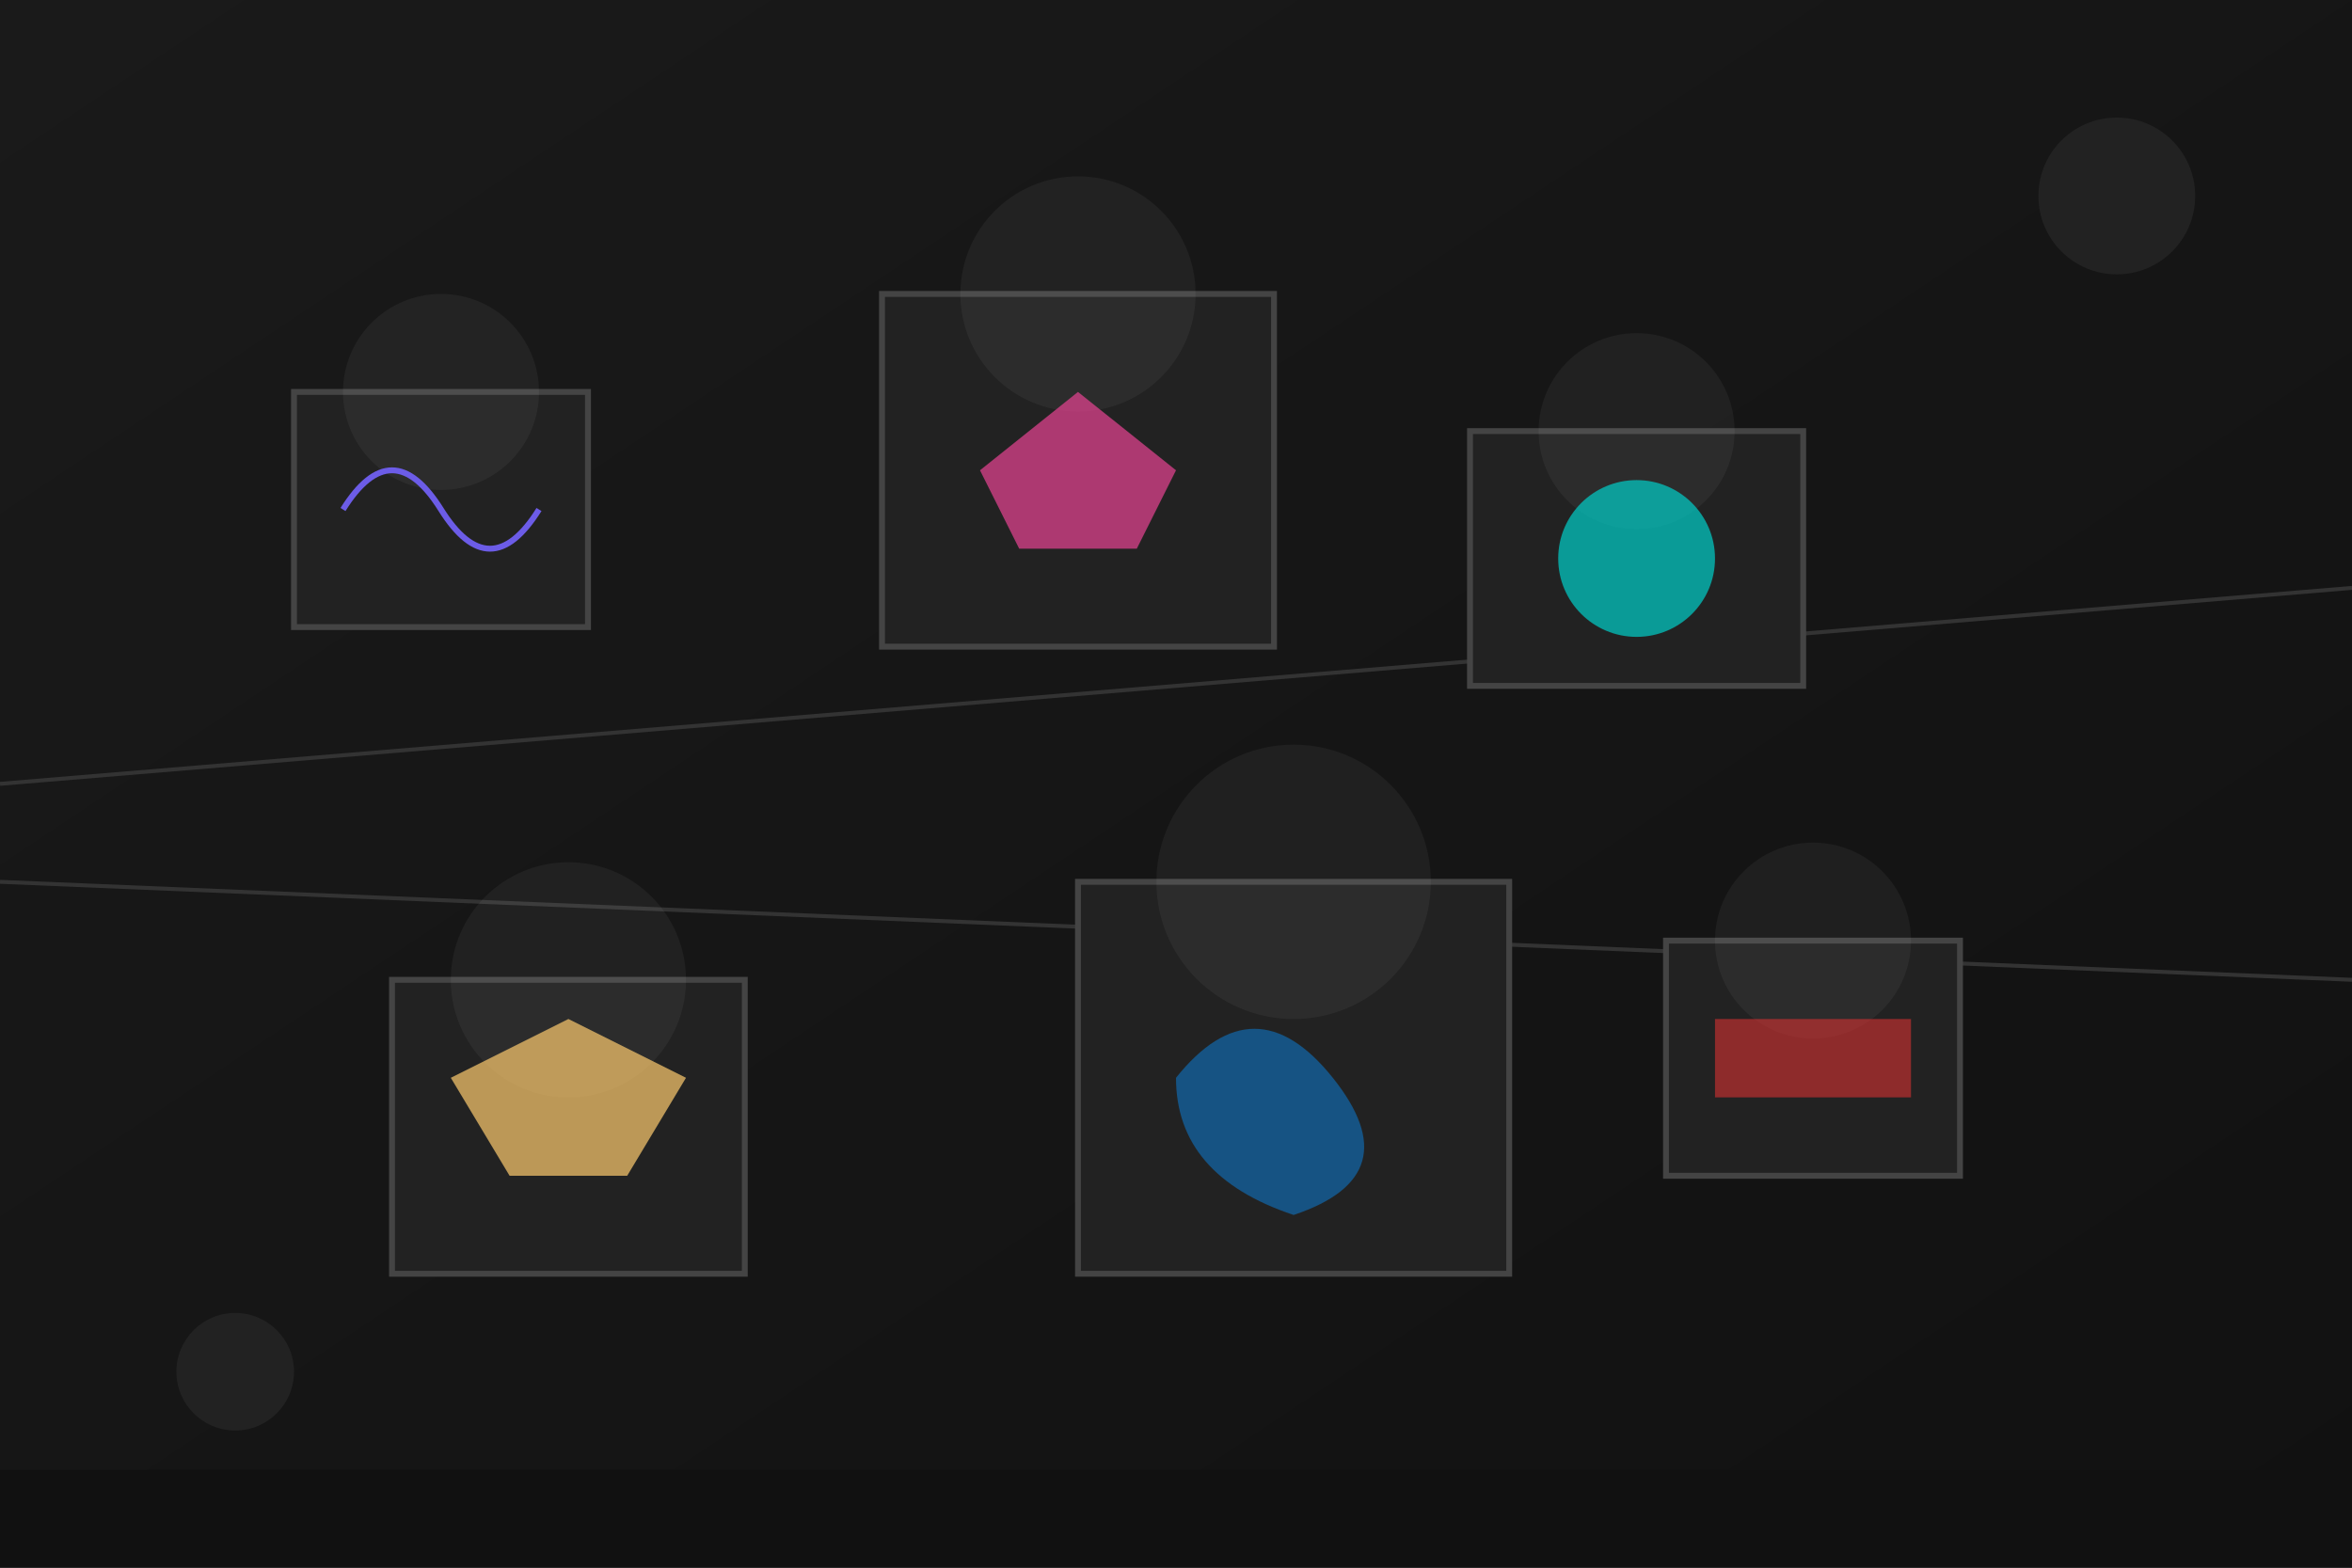
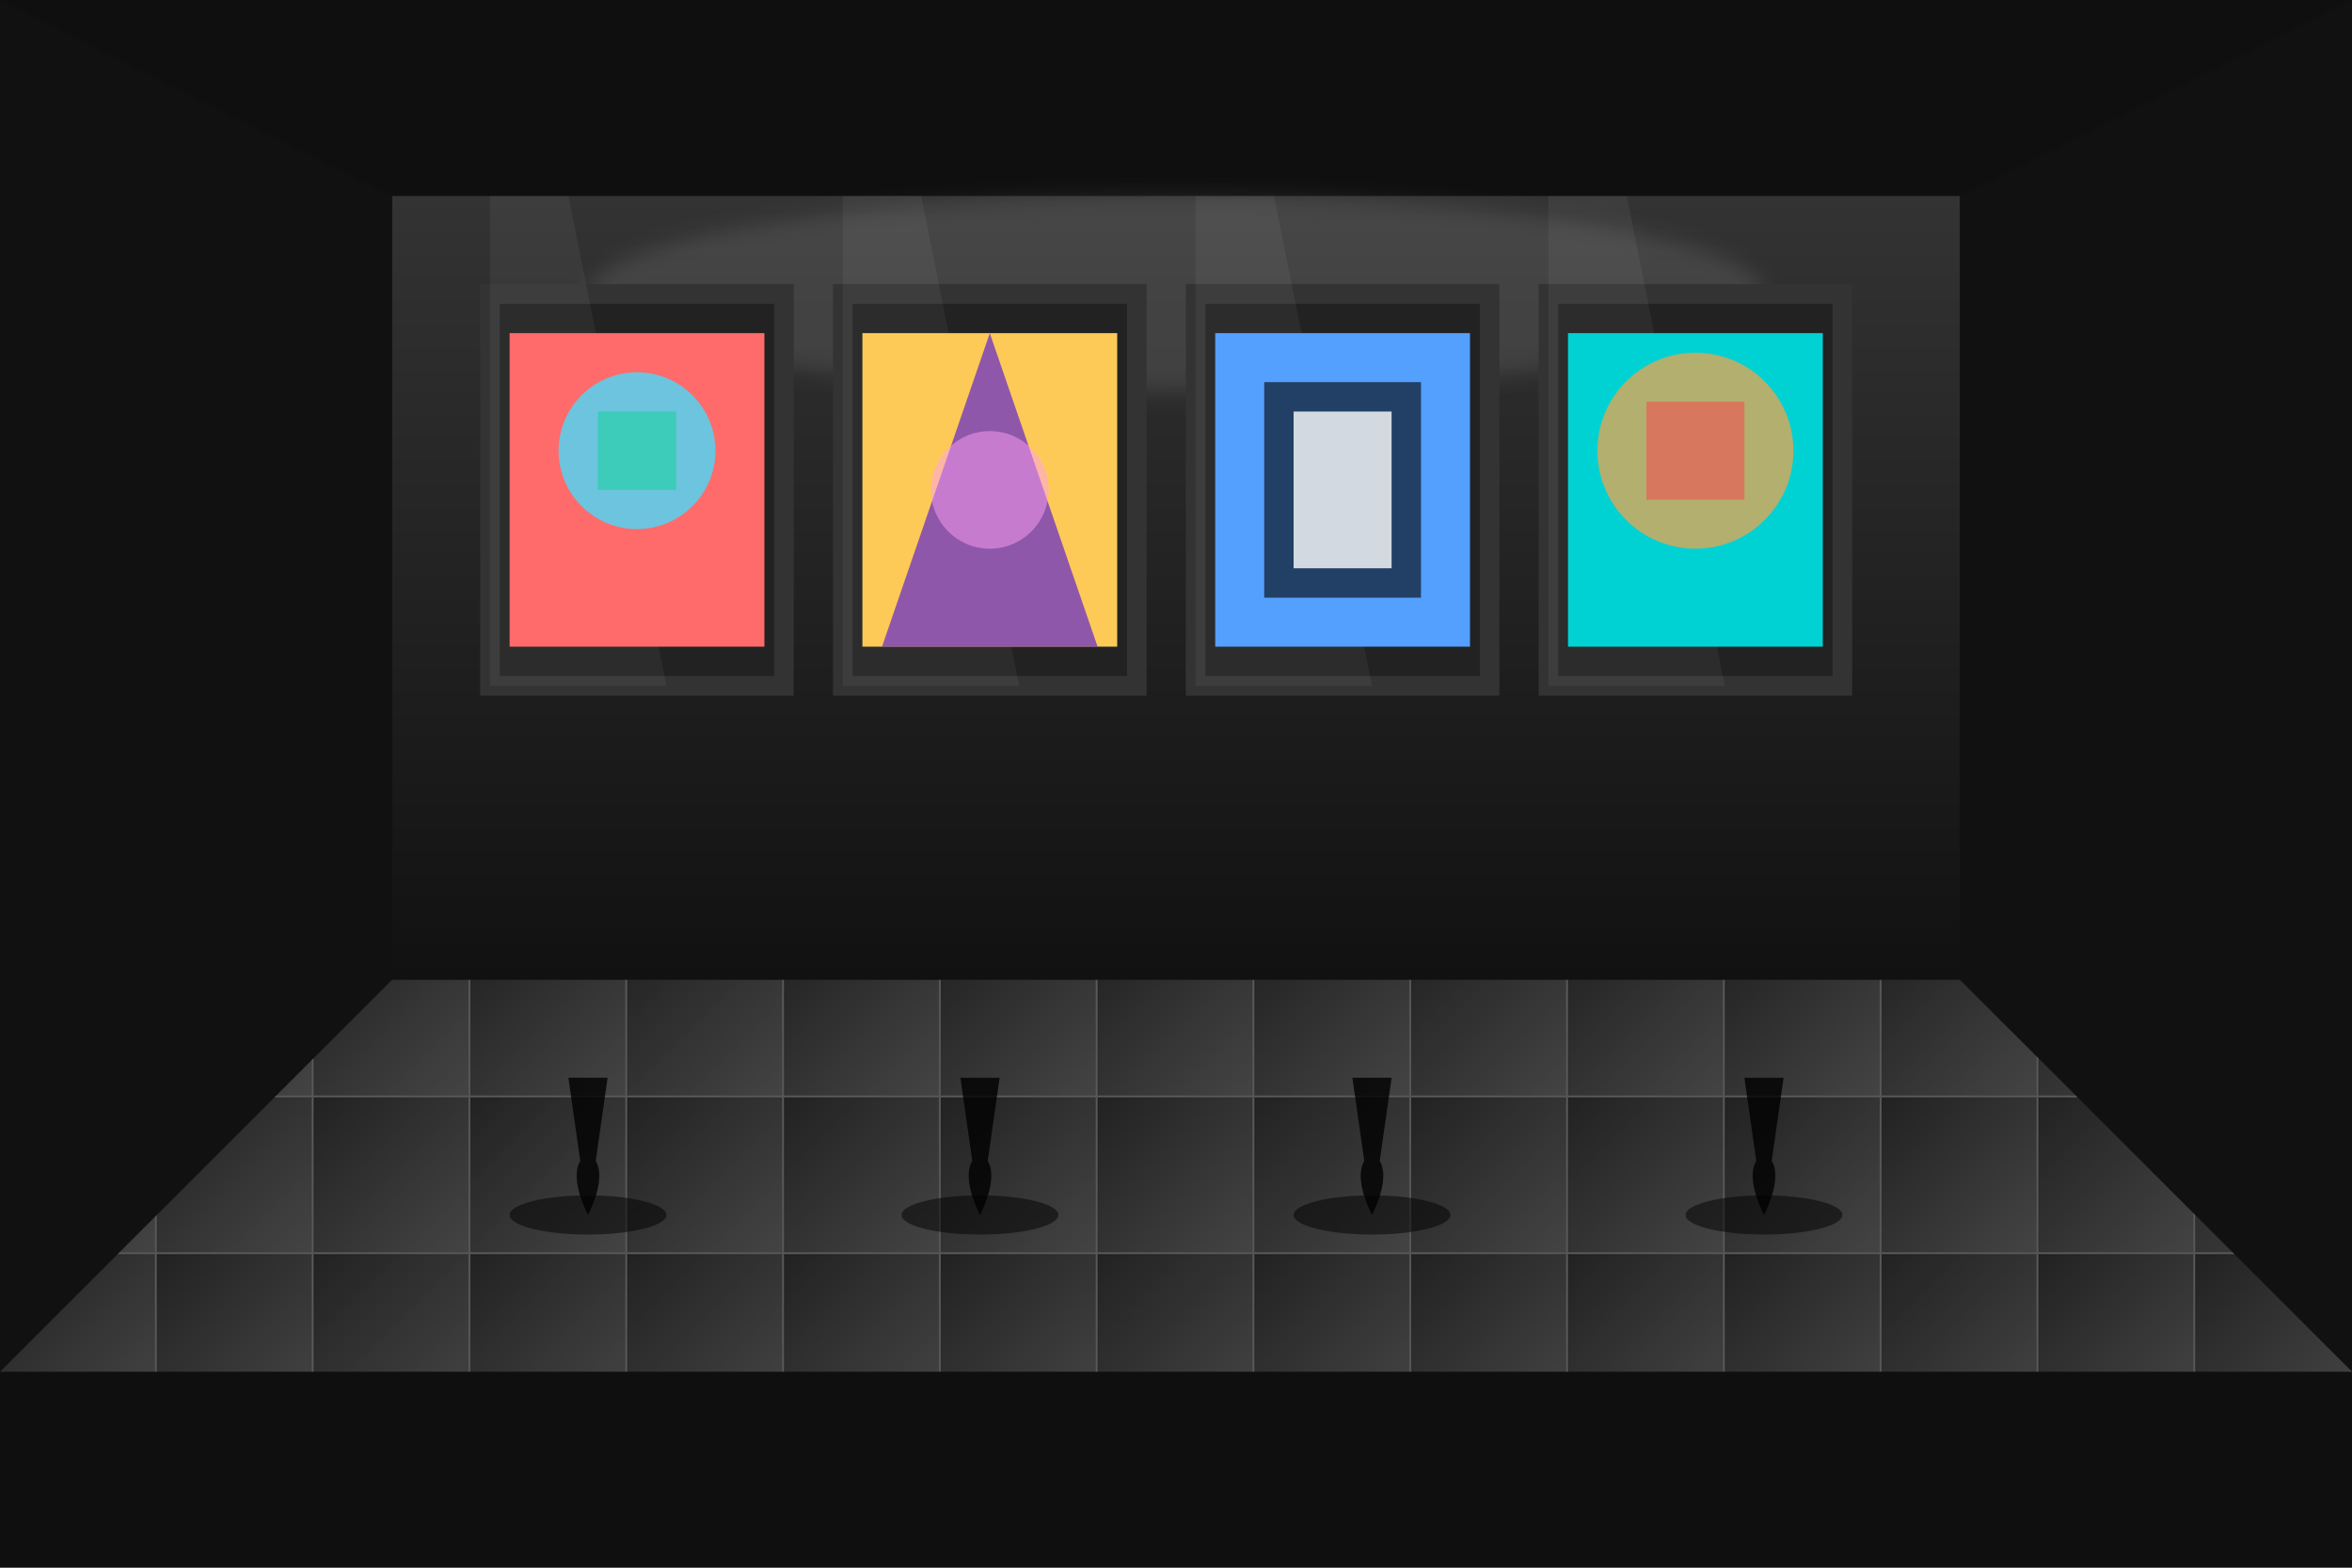
<svg xmlns="http://www.w3.org/2000/svg" width="100%" height="100%" viewBox="0 0 1200 800">
  <defs>
-     <linearGradient id="bg-gradient" x1="0%" y1="0%" x2="100%" y2="100%">
-       <stop offset="0%" stop-color="#1a1a1a" />
+     <linearGradient id="floor-gradient" x1="0%" y1="0%" x2="100%" y2="100%">
+       <stop offset="0%" stop-color="#222222" />
+       <stop offset="100%" stop-color="#444444" />
+     </linearGradient>
+     <linearGradient id="wall-gradient" x1="0%" y1="0%" x2="0%" y2="100%">
+       <stop offset="0%" stop-color="#333333" />
      <stop offset="100%" stop-color="#111111" />
    </linearGradient>
-     <filter id="noise" x="0%" y="0%" width="100%" height="100%">
-       <feTurbulence type="fractalNoise" baseFrequency="0.02" numOctaves="3" result="noise" />
-       <feDisplacementMap in="SourceGraphic" in2="noise" scale="10" xChannelSelector="R" yChannelSelector="G" result="noisy" />
+     <pattern id="floor-pattern" width="80" height="80" patternUnits="userSpaceOnUse">
+       <rect width="80" height="80" fill="url(#floor-gradient)" />
+       <line x1="0" y1="80" x2="80" y2="80" stroke="#555" stroke-width="2" />
+       <line x1="80" y1="0" x2="80" y2="80" stroke="#555" stroke-width="2" />
+     </pattern>
+     <filter id="blur-filter" x="-10%" y="-10%" width="120%" height="120%">
+       <feGaussianBlur in="SourceGraphic" stdDeviation="5" />
    </filter>
  </defs>
-   <rect width="100%" height="100%" fill="url(#bg-gradient)" />
-   <path d="M 0,400 L 1200,300" stroke="#333" stroke-width="2" />
-   <path d="M 0,450 L 1200,500" stroke="#333" stroke-width="2" />
-   <rect x="150" y="200" width="150" height="120" fill="#222" stroke="#444" stroke-width="3" />
-   <rect x="450" y="150" width="200" height="180" fill="#222" stroke="#444" stroke-width="3" />
-   <rect x="750" y="220" width="170" height="130" fill="#222" stroke="#444" stroke-width="3" />
-   <rect x="200" y="500" width="180" height="150" fill="#222" stroke="#444" stroke-width="3" />
-   <rect x="550" y="450" width="220" height="200" fill="#222" stroke="#444" stroke-width="3" />
-   <rect x="850" y="480" width="150" height="120" fill="#222" stroke="#444" stroke-width="3" />
-   <circle cx="225" cy="200" r="50" fill="#fff" opacity="0.05" />
-   <circle cx="550" cy="150" r="60" fill="#fff" opacity="0.05" />
-   <circle cx="835" cy="220" r="50" fill="#fff" opacity="0.05" />
-   <circle cx="290" cy="500" r="60" fill="#fff" opacity="0.05" />
-   <circle cx="660" cy="450" r="70" fill="#fff" opacity="0.05" />
-   <circle cx="925" cy="480" r="50" fill="#fff" opacity="0.05" />
-   <path d="M 175,260 Q 200,220 225,260 Q 250,300 275,260" stroke="#6c5ce7" stroke-width="3" fill="none" />
-   <path d="M 500,240 L 550,200 L 600,240 L 580,280 L 520,280 Z" fill="#e84393" opacity="0.7" />
-   <circle cx="835" cy="285" r="40" fill="#00cec9" opacity="0.7" />
-   <path d="M 230,550 L 290,520 L 350,550 L 320,600 L 260,600 Z" fill="#fdcb6e" opacity="0.7" />
-   <path d="M 600,550 Q 640,500 680,550 Q 720,600 660,620 Q 600,600 600,550" fill="#0984e3" opacity="0.5" />
-   <rect x="875" y="520" width="100" height="40" fill="#d63031" opacity="0.6" />
-   <circle cx="120" cy="700" r="30" fill="#222" />
-   <circle cx="1080" cy="100" r="40" fill="#222" />
-   <rect x="0" y="750" width="1200" height="50" fill="#111" />
-   <rect width="100%" height="100%" fill="transparent" filter="url(#noise)" />
+   <rect width="100%" height="100%" fill="#0f0f0f" />
+   <polygon points="200,100 1000,100 1000,500 200,500" fill="url(#wall-gradient)" />
+   <polygon points="0,0 200,100 200,500 0,700" fill="#111" />
+   <polygon points="1200,0 1000,100 1000,500 1200,700" fill="#111" />
+   <polygon points="0,700 200,500 1000,500 1200,700" fill="url(#floor-pattern)" />
+   <ellipse cx="600" cy="150" rx="300" ry="50" fill="white" opacity="0.1" filter="url(#blur-filter)" />
+   <rect x="250" y="150" width="150" height="200" fill="#222" stroke="#333" stroke-width="10" />
+   <rect x="430" y="150" width="150" height="200" fill="#222" stroke="#333" stroke-width="10" />
+   <rect x="610" y="150" width="150" height="200" fill="#222" stroke="#333" stroke-width="10" />
+   <rect x="790" y="150" width="150" height="200" fill="#222" stroke="#333" stroke-width="10" />
+   <ellipse cx="300" cy="620" rx="40" ry="10" fill="#000" opacity="0.5" />
+   <path d="M300,620 C280,580 320,580 300,620 L290,550 L310,550 Z" fill="#000" opacity="0.8" />
+   <ellipse cx="500" cy="620" rx="40" ry="10" fill="#000" opacity="0.5" />
+   <path d="M500,620 C480,580 520,580 500,620 L490,550 L510,550 Z" fill="#000" opacity="0.8" />
+   <ellipse cx="700" cy="620" rx="40" ry="10" fill="#000" opacity="0.5" />
+   <path d="M700,620 C680,580 720,580 700,620 L690,550 L710,550 Z" fill="#000" opacity="0.8" />
+   <ellipse cx="900" cy="620" rx="40" ry="10" fill="#000" opacity="0.5" />
+   <path d="M900,620 C880,580 920,580 900,620 L890,550 L910,550 Z" fill="#000" opacity="0.8" />
+   <polygon points="250,100 290,100 340,350 250,350" fill="white" opacity="0.05" />
+   <polygon points="430,100 470,100 520,350 430,350" fill="white" opacity="0.05" />
+   <polygon points="610,100 650,100 700,350 610,350" fill="white" opacity="0.05" />
+   <polygon points="790,100 830,100 880,350 790,350" fill="white" opacity="0.05" />
+   <rect x="260" y="170" width="130" height="160" fill="#ff6b6b" />
+   <circle cx="325" cy="230" r="40" fill="#48dbfb" opacity="0.8" />
+   <rect x="305" y="210" width="40" height="40" fill="#1dd1a1" opacity="0.6" />
+   <rect x="440" y="170" width="130" height="160" fill="#feca57" />
+   <path d="M450,330 L560,330 L505,170 Z" fill="#5f27cd" opacity="0.7" />
+   <circle cx="505" cy="250" r="30" fill="#ff9ff3" opacity="0.5" />
+   <rect x="620" y="170" width="130" height="160" fill="#54a0ff" />
+   <rect x="645" y="195" width="80" height="110" fill="black" opacity="0.6" />
+   <rect x="660" y="210" width="50" height="80" fill="white" opacity="0.8" />
+   <rect x="800" y="170" width="130" height="160" fill="#00d2d3" />
+   <circle cx="865" cy="230" r="50" fill="#ff9f43" opacity="0.7" />
+   <rect x="840" y="205" width="50" height="50" fill="#ee5253" opacity="0.6" />
</svg>
